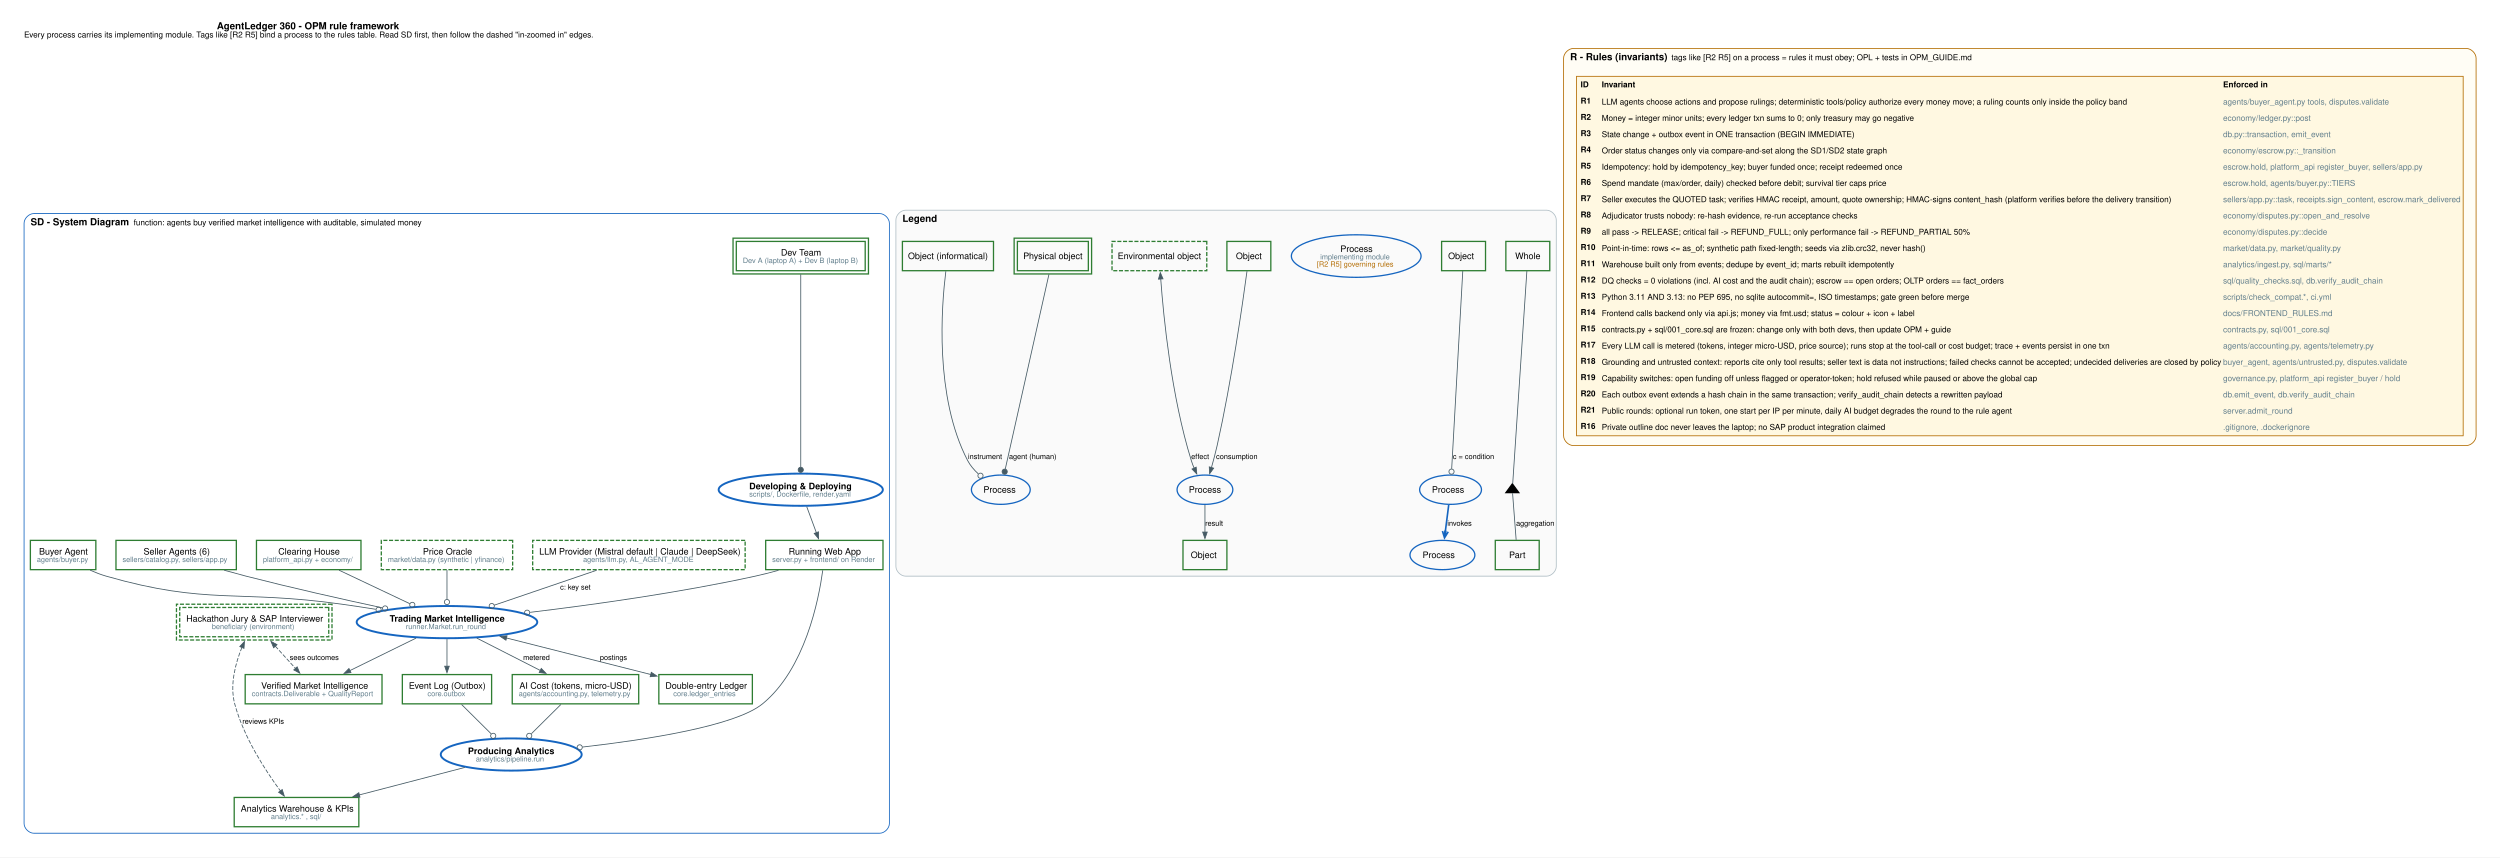
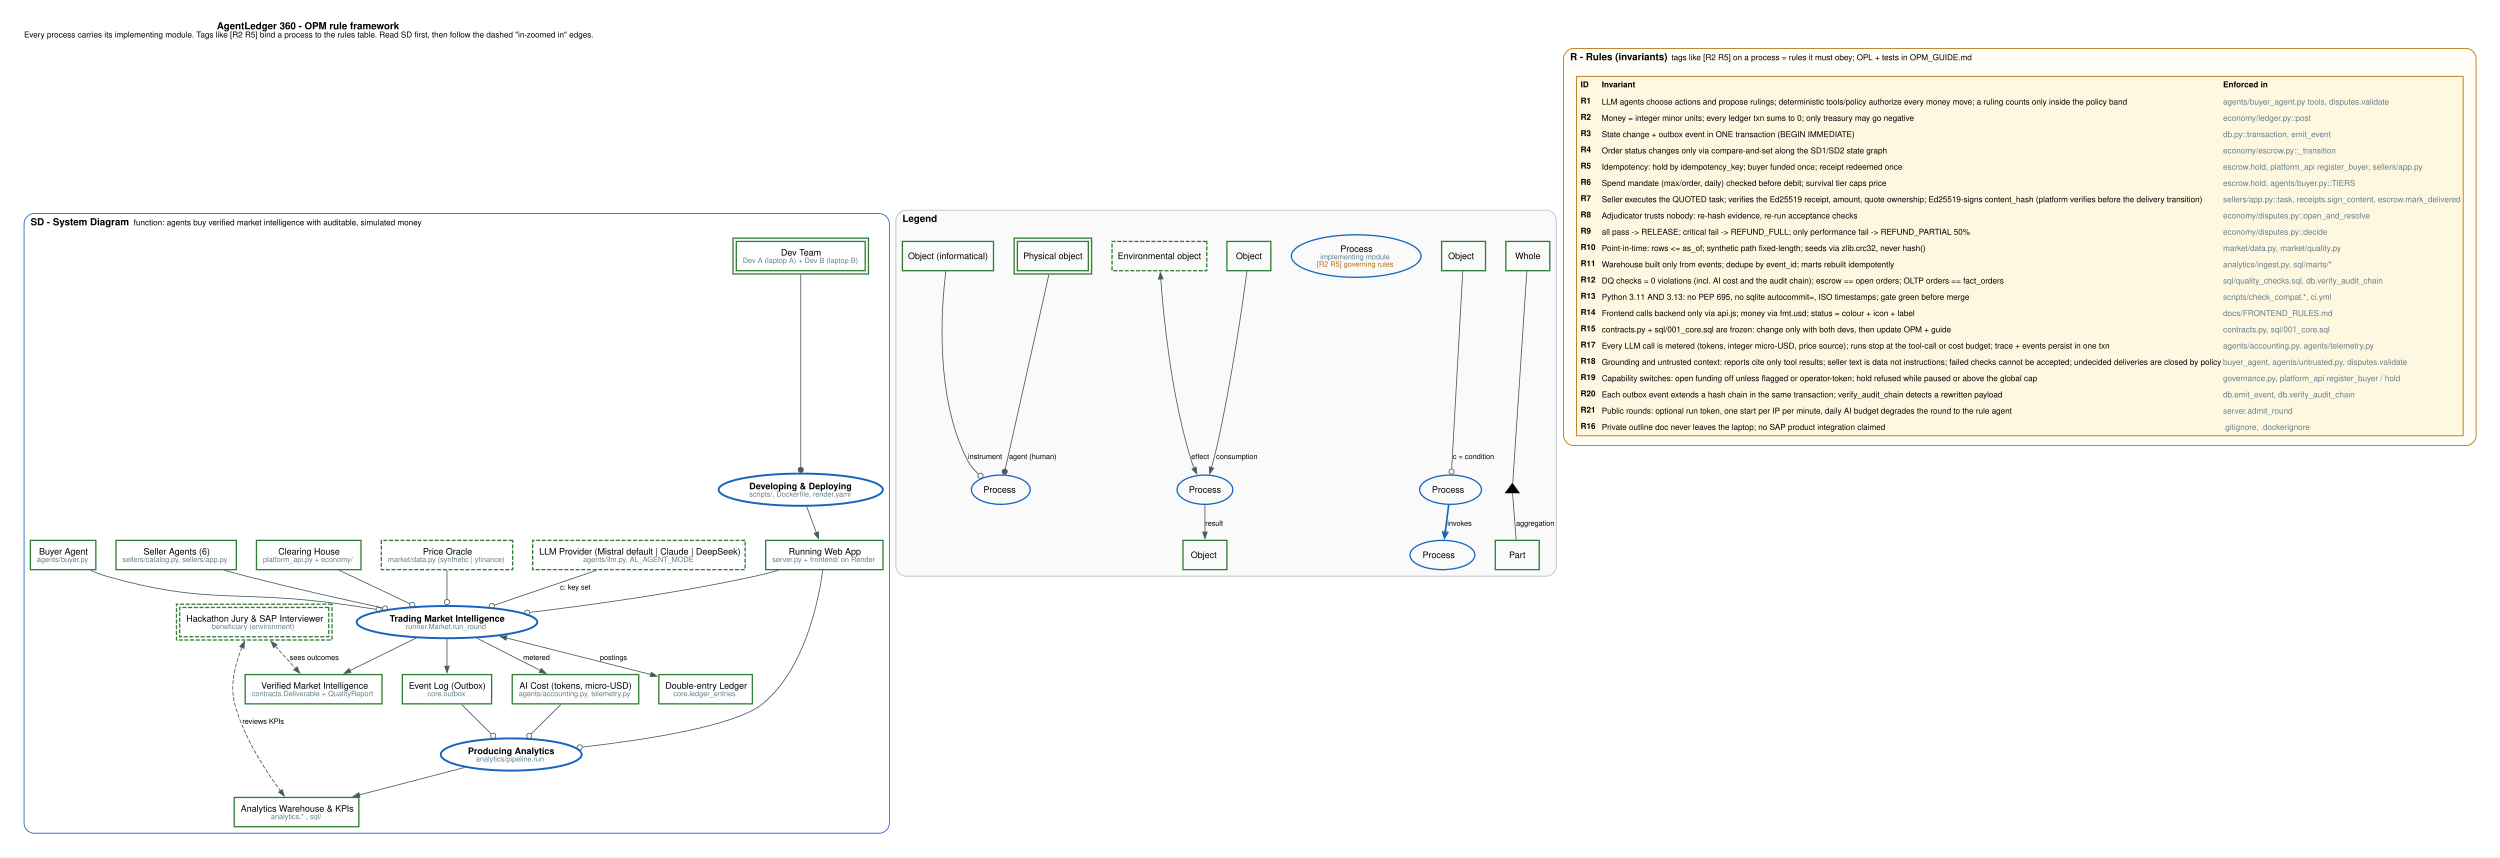
<svg xmlns="http://www.w3.org/2000/svg" width="3074pt" height="1054pt" viewBox="0.00 0.00 3074.00 1054.00">
  <g id="graph0" class="graph" transform="scale(1 1) rotate(0) translate(21.6 1032.55)">
    <polygon fill="white" stroke="none" points="-21.6,21.6 -21.6,-1032.55 3052.6,-1032.55 3052.6,21.6 -21.6,21.6" />
    <text xml:space="preserve" text-anchor="start" x="245" y="-996.55" font-family="Helvetica,sans-Serif" font-weight="bold" font-size="12.00">AgentLedger 360 - OPM rule framework</text>
    <text xml:space="preserve" text-anchor="start" x="8" y="-986.45" font-family="Helvetica,sans-Serif" font-size="10.00">Every process carries its implementing module. Tags like [R2 R5] bind a process to the rules table. Read SD first, then follow the dashed "in-zoomed in" edges.</text>
    <g id="clust1" class="cluster">
      <path fill="none" stroke="#1565c0" d="M20,-8C20,-8 1060,-8 1060,-8 1066,-8 1072,-14 1072,-20 1072,-20 1072,-757.95 1072,-757.95 1072,-763.95 1066,-769.95 1060,-769.95 1060,-769.95 20,-769.95 20,-769.95 14,-769.95 8,-763.95 8,-757.95 8,-757.95 8,-20 8,-20 8,-14 14,-8 20,-8" />
      <text xml:space="preserve" text-anchor="start" x="16" y="-755.55" font-family="Helvetica,sans-Serif" font-weight="bold" font-size="12.00">SD - System Diagram</text>
      <text xml:space="preserve" text-anchor="start" x="136.75" y="-755.55" font-family="Helvetica,sans-Serif" font-size="12.00">  </text>
      <text xml:space="preserve" text-anchor="start" x="142.75" y="-755.55" font-family="Helvetica,sans-Serif" font-size="10.00">function: agents buy verified market intelligence with auditable, simulated money</text>
    </g>
    <g id="clust2" class="cluster">
      <path fill="#fafafa" stroke="#b0bec5" d="M1092,-324.1C1092,-324.1 1880,-324.1 1880,-324.1 1886,-324.1 1892,-330.1 1892,-336.1 1892,-336.1 1892,-762.11 1892,-762.11 1892,-768.11 1886,-774.11 1880,-774.11 1880,-774.11 1092,-774.11 1092,-774.11 1086,-774.11 1080,-768.11 1080,-762.11 1080,-762.11 1080,-336.1 1080,-336.1 1080,-330.1 1086,-324.1 1092,-324.1" />
      <text xml:space="preserve" text-anchor="start" x="1088" y="-759.71" font-family="Helvetica,sans-Serif" font-weight="bold" font-size="12.00">Legend</text>
    </g>
    <g id="clust3" class="cluster">
      <path fill="#fffdf5" stroke="#b26b00" d="M1913,-484.7C1913,-484.7 3011,-484.7 3011,-484.7 3017,-484.7 3023,-490.7 3023,-496.7 3023,-496.7 3023,-960.95 3023,-960.95 3023,-966.95 3017,-972.95 3011,-972.95 3011,-972.95 1913,-972.95 1913,-972.95 1907,-972.95 1901,-966.95 1901,-960.95 1901,-960.95 1901,-496.7 1901,-496.7 1901,-490.7 1907,-484.7 1913,-484.7" />
      <text xml:space="preserve" text-anchor="start" x="1909" y="-958.55" font-family="Helvetica,sans-Serif" font-weight="bold" font-size="12.00">R - Rules (invariants)</text>
      <text xml:space="preserve" text-anchor="start" x="2027.5" y="-958.55" font-family="Helvetica,sans-Serif" font-size="12.00">  </text>
      <text xml:space="preserve" text-anchor="start" x="2033.5" y="-958.55" font-family="Helvetica,sans-Serif" font-size="10.00">tags like [R2 R5] on a process = rules it must obey; OPL + tests in OPM_GUIDE.md</text>
    </g>
    <g id="node1" class="node">
      <polygon fill="none" stroke="#2e7d32" stroke-width="1.6" stroke-dasharray="5,2" points="382.62,-285.6 199.38,-285.6 199.38,-249.6 382.62,-249.6 382.62,-285.6" />
      <polygon fill="none" stroke="#2e7d32" stroke-width="1.6" stroke-dasharray="5,2" points="386.62,-289.6 195.38,-289.6 195.38,-245.6 386.62,-245.6 386.62,-289.6" />
      <text xml:space="preserve" text-anchor="start" x="207.38" y="-268.15" font-family="Helvetica,sans-Serif" font-size="11.00">Hackathon Jury &amp; SAP Interviewer</text>
      <text xml:space="preserve" text-anchor="start" x="238.88" y="-259.05" font-family="Helvetica,sans-Serif" font-size="9.00" fill="#607d8b">beneficiary (environment)</text>
    </g>
    <g id="node10" class="node">
      <polygon fill="none" stroke="#2e7d32" stroke-width="1.6" points="448.12,-203.1 279.88,-203.1 279.88,-167.1 448.12,-167.1 448.12,-203.1" />
      <text xml:space="preserve" text-anchor="start" x="299.5" y="-185.65" font-family="Helvetica,sans-Serif" font-size="11.00">Verified Market Intelligence</text>
      <text xml:space="preserve" text-anchor="start" x="287.88" y="-176.55" font-family="Helvetica,sans-Serif" font-size="9.00" fill="#607d8b">contracts.Deliverable + QualityReport</text>
    </g>
    <g id="edge18" class="edge">
      <path fill="none" stroke="#455a64" stroke-dasharray="5,2" d="M316.85,-238.09C324.98,-229.12 333.89,-219.3 341.76,-210.63" />
      <polygon fill="#455a64" stroke="#455a64" points="314.88,-236.1 311.58,-243.9 319.03,-239.86 314.88,-236.1" />
      <polygon fill="#455a64" stroke="#455a64" points="343.76,-212.59 347.06,-204.78 339.61,-208.83 343.76,-212.59" />
      <text xml:space="preserve" text-anchor="middle" x="364.79" y="-221.05" font-family="Helvetica,sans-Serif" font-size="9.00">sees outcomes</text>
    </g>
    <g id="node12" class="node">
      <polygon fill="none" stroke="#2e7d32" stroke-width="1.6" points="419.62,-52 266.38,-52 266.38,-16 419.62,-16 419.62,-52" />
      <text xml:space="preserve" text-anchor="start" x="274.38" y="-34.55" font-family="Helvetica,sans-Serif" font-size="11.00">Analytics Warehouse &amp; KPIs</text>
      <text xml:space="preserve" text-anchor="start" x="311.5" y="-25.45" font-family="Helvetica,sans-Serif" font-size="9.00" fill="#607d8b">analytics.* , sql/</text>
    </g>
    <g id="edge17" class="edge">
      <path fill="none" stroke="#455a64" stroke-dasharray="5,2" d="M275.88,-236.58C267.85,-216.79 260.8,-190.32 267,-167.1 277.89,-126.33 304.71,-85.08 323.39,-59.78" />
      <polygon fill="#455a64" stroke="#455a64" points="273.25,-237.55 279,-243.78 278.39,-235.33 273.25,-237.55" />
      <polygon fill="#455a64" stroke="#455a64" points="325.41,-61.74 327.98,-53.67 320.94,-58.38 325.41,-61.74" />
      <text xml:space="preserve" text-anchor="middle" x="301.99" y="-142.55" font-family="Helvetica,sans-Serif" font-size="9.00">reviews KPIs</text>
    </g>
    <g id="node2" class="node">
      <polygon fill="none" stroke="#2e7d32" stroke-width="1.6" points="1042.25,-735.7 883.75,-735.7 883.75,-699.7 1042.25,-699.7 1042.25,-735.7" />
      <polygon fill="none" stroke="#2e7d32" stroke-width="1.6" points="1046.25,-739.7 879.75,-739.7 879.75,-695.7 1046.25,-695.7 1046.25,-739.7" />
      <text xml:space="preserve" text-anchor="start" x="938.62" y="-718.25" font-family="Helvetica,sans-Serif" font-size="11.00">Dev Team</text>
      <text xml:space="preserve" text-anchor="start" x="891.75" y="-709.15" font-family="Helvetica,sans-Serif" font-size="9.00" fill="#607d8b">Dev A (laptop A) + Dev B (laptop B)</text>
    </g>
    <g id="node16" class="node">
      <ellipse fill="none" stroke="#1565c0" stroke-width="2.4" cx="963" cy="-430.4" rx="100.94" ry="19.8" />
      <text xml:space="preserve" text-anchor="start" x="899.62" y="-430.95" font-family="Helvetica,sans-Serif" font-weight="bold" font-size="11.00">Developing &amp; Deploying</text>
      <text xml:space="preserve" text-anchor="start" x="899.62" y="-421.85" font-family="Helvetica,sans-Serif" font-size="9.00" fill="#607d8b">scripts/, Dockerfile, render.yaml</text>
    </g>
    <g id="edge13" class="edge">
      <path fill="none" stroke="#455a64" d="M963,-695.25C963,-644.03 963,-514.65 963,-458.31" />
      <ellipse fill="#455a64" stroke="#455a64" cx="963" cy="-454.87" rx="3.2" ry="3.2" />
    </g>
    <g id="node3" class="node">
      <polygon fill="none" stroke="#2e7d32" stroke-width="1.6" points="96.25,-368.1 15.75,-368.1 15.75,-332.1 96.25,-332.1 96.25,-368.1" />
      <text xml:space="preserve" text-anchor="start" x="26.38" y="-350.65" font-family="Helvetica,sans-Serif" font-size="11.00">Buyer Agent</text>
      <text xml:space="preserve" text-anchor="start" x="23.75" y="-341.55" font-family="Helvetica,sans-Serif" font-size="9.00" fill="#607d8b">agents/buyer.py</text>
    </g>
    <g id="node14" class="node">
      <ellipse fill="none" stroke="#1565c0" stroke-width="2.4" cx="528" cy="-267.6" rx="111.02" ry="19.8" />
      <text xml:space="preserve" text-anchor="start" x="457.5" y="-268.15" font-family="Helvetica,sans-Serif" font-weight="bold" font-size="11.00">Trading Market Intelligence</text>
      <text xml:space="preserve" text-anchor="start" x="477.38" y="-259.05" font-family="Helvetica,sans-Serif" font-size="9.00" fill="#607d8b">runner.Market.run_round</text>
    </g>
    <g id="edge1" class="edge">
      <path fill="none" stroke="#455a64" d="M89.3,-331.41C95.7,-328.59 102.45,-325.98 109,-324.1 233.76,-288.28 270.47,-307.7 399,-289.6 412.39,-287.71 426.54,-285.57 440.37,-283.38" />
      <ellipse fill="none" stroke="#455a64" cx="443.92" cy="-282.82" rx="3.2" ry="3.2" />
    </g>
    <g id="node4" class="node">
      <polygon fill="none" stroke="#2e7d32" stroke-width="1.6" points="269,-368.1 121,-368.1 121,-332.1 269,-332.1 269,-368.1" />
      <text xml:space="preserve" text-anchor="start" x="154.88" y="-350.65" font-family="Helvetica,sans-Serif" font-size="11.00">Seller Agents (6)</text>
      <text xml:space="preserve" text-anchor="start" x="129" y="-341.55" font-family="Helvetica,sans-Serif" font-size="9.00" fill="#607d8b">sellers/catalog.py, sellers/app.py</text>
    </g>
    <g id="edge2" class="edge">
      <path fill="none" stroke="#455a64" d="M254.08,-331.4C263.08,-328.86 272.27,-326.35 281,-324.1 336.68,-309.76 399.95,-295.59 448.52,-285.15" />
      <ellipse fill="none" stroke="#455a64" cx="451.96" cy="-284.41" rx="3.2" ry="3.2" />
    </g>
    <g id="node5" class="node">
      <polygon fill="none" stroke="#2e7d32" stroke-width="1.6" points="422.25,-368.1 293.75,-368.1 293.75,-332.1 422.25,-332.1 422.25,-368.1" />
      <text xml:space="preserve" text-anchor="start" x="320.5" y="-350.65" font-family="Helvetica,sans-Serif" font-size="11.00">Clearing House</text>
      <text xml:space="preserve" text-anchor="start" x="301.75" y="-341.55" font-family="Helvetica,sans-Serif" font-size="9.00" fill="#607d8b">platform_api.py + economy/</text>
    </g>
    <g id="edge3" class="edge">
      <path fill="none" stroke="#455a64" d="M395.31,-331.43C420.91,-319.31 455.06,-303.14 482.3,-290.24" />
      <ellipse fill="none" stroke="#455a64" cx="485.37" cy="-288.79" rx="3.2" ry="3.2" />
    </g>
    <g id="node6" class="node">
      <polygon fill="none" stroke="#2e7d32" stroke-width="1.6" stroke-dasharray="5,2" points="608.75,-368.1 447.25,-368.1 447.25,-332.1 608.75,-332.1 608.75,-368.1" />
      <text xml:space="preserve" text-anchor="start" x="498.38" y="-350.65" font-family="Helvetica,sans-Serif" font-size="11.00">Price Oracle</text>
      <text xml:space="preserve" text-anchor="start" x="455.25" y="-341.55" font-family="Helvetica,sans-Serif" font-size="9.00" fill="#607d8b">market/data.py (synthetic | yfinance)</text>
    </g>
    <g id="edge4" class="edge">
      <path fill="none" stroke="#455a64" d="M528,-331.63C528,-321.14 528,-307.57 528,-295.7" />
      <ellipse fill="none" stroke="#455a64" cx="528" cy="-292.28" rx="3.2" ry="3.2" />
    </g>
    <g id="node7" class="node">
      <polygon fill="none" stroke="#2e7d32" stroke-width="1.6" stroke-dasharray="5,2" points="894.62,-368.1 633.38,-368.1 633.38,-332.1 894.62,-332.1 894.62,-368.1" />
      <text xml:space="preserve" text-anchor="start" x="641.38" y="-350.65" font-family="Helvetica,sans-Serif" font-size="11.00">LLM Provider (Mistral default | Claude | DeepSeek)</text>
      <text xml:space="preserve" text-anchor="start" x="695.38" y="-341.55" font-family="Helvetica,sans-Serif" font-size="9.00" fill="#607d8b">agents/llm.py, AL_AGENT_MODE</text>
    </g>
    <g id="edge5" class="edge">
      <path fill="none" stroke="#455a64" d="M711.92,-331.33C674.7,-318.64 624.62,-301.55 586.11,-288.42" />
      <ellipse fill="none" stroke="#455a64" cx="583.05" cy="-287.37" rx="3.2" ry="3.2" />
      <text xml:space="preserve" text-anchor="middle" x="685.89" y="-307.55" font-family="Helvetica,sans-Serif" font-size="9.00">c: key set</text>
    </g>
    <g id="node8" class="node">
      <polygon fill="none" stroke="#2e7d32" stroke-width="1.6" points="763.75,-203.1 608.25,-203.1 608.25,-167.1 763.75,-167.1 763.75,-203.1" />
      <text xml:space="preserve" text-anchor="start" x="617" y="-185.65" font-family="Helvetica,sans-Serif" font-size="11.00">AI Cost (tokens, micro-USD)</text>
      <text xml:space="preserve" text-anchor="start" x="616.25" y="-176.55" font-family="Helvetica,sans-Serif" font-size="9.00" fill="#607d8b">agents/accounting.py, telemetry.py</text>
    </g>
    <g id="node15" class="node">
      <ellipse fill="none" stroke="#1565c0" stroke-width="2.4" cx="607" cy="-104.8" rx="86.62" ry="19.8" />
      <text xml:space="preserve" text-anchor="start" x="553.75" y="-105.35" font-family="Helvetica,sans-Serif" font-weight="bold" font-size="11.00">Producing Analytics</text>
      <text xml:space="preserve" text-anchor="start" x="563.5" y="-96.25" font-family="Helvetica,sans-Serif" font-size="9.00" fill="#607d8b">analytics/pipeline.run</text>
    </g>
    <g id="edge7" class="edge">
      <path fill="none" stroke="#455a64" d="M668.07,-166.33C657.34,-155.69 643.53,-142 631.76,-130.34" />
      <ellipse fill="none" stroke="#455a64" cx="629.14" cy="-127.75" rx="3.2" ry="3.2" />
    </g>
    <g id="node9" class="node">
      <polygon fill="none" stroke="#2e7d32" stroke-width="1.6" points="903.5,-203.1 788.5,-203.1 788.5,-167.1 903.5,-167.1 903.5,-203.1" />
      <text xml:space="preserve" text-anchor="start" x="796.5" y="-185.65" font-family="Helvetica,sans-Serif" font-size="11.00">Double-entry Ledger</text>
      <text xml:space="preserve" text-anchor="start" x="806.25" y="-176.55" font-family="Helvetica,sans-Serif" font-size="9.00" fill="#607d8b">core.ledger_entries</text>
    </g>
    <g id="node11" class="node">
      <polygon fill="none" stroke="#2e7d32" stroke-width="1.6" points="582.88,-203.1 473.12,-203.1 473.12,-167.1 582.88,-167.1 582.88,-203.1" />
      <text xml:space="preserve" text-anchor="start" x="481.12" y="-185.65" font-family="Helvetica,sans-Serif" font-size="11.00">Event Log (Outbox)</text>
      <text xml:space="preserve" text-anchor="start" x="504" y="-176.55" font-family="Helvetica,sans-Serif" font-size="9.00" fill="#607d8b">core.outbox</text>
    </g>
    <g id="edge11" class="edge">
      <path fill="none" stroke="#455a64" d="M545.93,-166.33C556.66,-155.69 570.47,-142 582.24,-130.34" />
      <ellipse fill="none" stroke="#455a64" cx="584.86" cy="-127.75" rx="3.2" ry="3.2" />
    </g>
    <g id="node13" class="node">
      <polygon fill="none" stroke="#2e7d32" stroke-width="1.6" points="1064.12,-368.1 919.88,-368.1 919.88,-332.1 1064.12,-332.1 1064.12,-368.1" />
      <text xml:space="preserve" text-anchor="start" x="948.12" y="-350.65" font-family="Helvetica,sans-Serif" font-size="11.00">Running Web App</text>
      <text xml:space="preserve" text-anchor="start" x="927.88" y="-341.55" font-family="Helvetica,sans-Serif" font-size="9.00" fill="#607d8b">server.py + frontend/ on Render</text>
    </g>
    <g id="edge15" class="edge">
      <path fill="none" stroke="#455a64" d="M935.59,-331.3C926.1,-328.66 916.32,-326.14 907,-324.1 814.18,-303.76 706.9,-288.83 630.22,-279.62" />
      <ellipse fill="none" stroke="#455a64" cx="626.57" cy="-279.18" rx="3.2" ry="3.2" />
    </g>
    <g id="edge16" class="edge">
      <path fill="none" stroke="#455a64" d="M990.07,-331.36C985.07,-294.56 968.22,-209.8 916,-167.1 882.71,-139.87 773.73,-122.97 694.6,-113.97" />
      <ellipse fill="none" stroke="#455a64" cx="691.2" cy="-113.59" rx="3.2" ry="3.2" />
    </g>
    <g id="edge6" class="edge">
      <path fill="none" stroke="#455a64" d="M564.65,-247.93C587.97,-236.04 618.28,-220.6 642.78,-208.12" />
      <polygon fill="#455a64" stroke="#455a64" points="643.97,-210.65 649.83,-204.53 641.43,-205.66 643.97,-210.65" />
      <text xml:space="preserve" text-anchor="middle" x="638.03" y="-221.05" font-family="Helvetica,sans-Serif" font-size="9.00">metered</text>
    </g>
    <g id="edge8" class="edge">
      <path fill="none" stroke="#455a64" d="M600.88,-248.15C654.36,-234.61 726.44,-216.36 778.59,-203.16" />
      <polygon fill="#455a64" stroke="#455a64" points="600.5,-245.36 593.44,-250.03 601.88,-250.78 600.5,-245.36" />
      <polygon fill="#455a64" stroke="#455a64" points="779.22,-205.89 786.29,-201.21 777.84,-200.46 779.22,-205.89" />
      <text xml:space="preserve" text-anchor="middle" x="732.73" y="-221.05" font-family="Helvetica,sans-Serif" font-size="9.00">postings</text>
    </g>
    <g id="edge9" class="edge">
      <path fill="none" stroke="#455a64" d="M489.96,-247.93C465.65,-235.99 434.01,-220.46 408.53,-207.96" />
      <polygon fill="#455a64" stroke="#455a64" points="409.92,-205.52 401.5,-204.51 407.45,-210.54 409.92,-205.52" />
    </g>
    <g id="edge10" class="edge">
      <path fill="none" stroke="#455a64" d="M528,-246.7C528,-236.54 528,-224.04 528,-213.04" />
      <polygon fill="#455a64" stroke="#455a64" points="530.8,-213.36 528,-205.36 525.2,-213.36 530.8,-213.36" />
    </g>
    <g id="edge12" class="edge">
      <path fill="none" stroke="#455a64" d="M550.04,-88.96C512.05,-79.06 461.65,-65.92 420.09,-55.09" />
      <polygon fill="#455a64" stroke="#455a64" points="421,-52.43 412.55,-53.13 419.59,-57.85 421,-52.43" />
    </g>
    <g id="edge14" class="edge">
      <path fill="none" stroke="#455a64" d="M970.32,-409.64C973.93,-399.9 978.33,-388.01 982.22,-377.51" />
      <polygon fill="#455a64" stroke="#455a64" points="984.8,-378.61 984.95,-370.13 979.55,-376.66 984.8,-378.61" />
    </g>
    <g id="node17" class="node">
      <polygon fill="none" stroke="#2e7d32" stroke-width="1.6" points="1200,-735.7 1088,-735.7 1088,-699.7 1200,-699.7 1200,-735.7" />
      <text xml:space="preserve" text-anchor="middle" x="1144" y="-714" font-family="Helvetica,sans-Serif" font-size="11.00">Object (informatical)</text>
    </g>
    <g id="node22" class="node">
      <ellipse fill="none" stroke="#1565c0" stroke-width="1.6" cx="1209" cy="-430.4" rx="36.16" ry="18" />
      <text xml:space="preserve" text-anchor="middle" x="1209" y="-426.7" font-family="Helvetica,sans-Serif" font-size="11.00">Process </text>
    </g>
    <g id="edge19" class="edge">
      <path fill="none" stroke="#455a64" d="M1141.42,-699.05C1136.03,-656.28 1127.27,-544.86 1168.25,-466.2 1171.41,-460.14 1176.11,-454.69 1181.2,-450" />
      <ellipse fill="none" stroke="#455a64" cx="1184.01" cy="-447.62" rx="3.2" ry="3.2" />
      <text xml:space="preserve" text-anchor="middle" x="1189.62" y="-468.15" font-family="Helvetica,sans-Serif" font-size="9.00">instrument</text>
    </g>
    <g id="node18" class="node">
      <polygon fill="none" stroke="#2e7d32" stroke-width="1.6" points="1316.62,-735.7 1229.38,-735.7 1229.38,-699.7 1316.62,-699.7 1316.62,-735.7" />
      <polygon fill="none" stroke="#2e7d32" stroke-width="1.6" points="1320.62,-739.7 1225.38,-739.7 1225.38,-695.7 1320.62,-695.7 1320.62,-739.7" />
      <text xml:space="preserve" text-anchor="middle" x="1273" y="-714" font-family="Helvetica,sans-Serif" font-size="11.00">Physical object</text>
    </g>
    <g id="edge20" class="edge">
      <path fill="none" stroke="#455a64" d="M1268.19,-695.25C1256.53,-643.29 1226.83,-510.87 1214.5,-455.9" />
      <ellipse fill="#455a64" stroke="#455a64" cx="1213.75" cy="-452.59" rx="3.2" ry="3.2" />
      <text xml:space="preserve" text-anchor="middle" x="1248.29" y="-468.15" font-family="Helvetica,sans-Serif" font-size="9.00">agent (human)</text>
    </g>
    <g id="node19" class="node">
      <polygon fill="none" stroke="#2e7d32" stroke-width="1.6" stroke-dasharray="5,2" points="1462.25,-735.7 1345.75,-735.7 1345.75,-699.7 1462.25,-699.7 1462.25,-735.7" />
      <text xml:space="preserve" text-anchor="middle" x="1404" y="-714" font-family="Helvetica,sans-Serif" font-size="11.00">Environmental object</text>
    </g>
    <g id="node20" class="node">
      <ellipse fill="none" stroke="#1565c0" stroke-width="1.6" cx="1460" cy="-430.4" rx="34.29" ry="18" />
      <text xml:space="preserve" text-anchor="middle" x="1460" y="-426.7" font-family="Helvetica,sans-Serif" font-size="11.00">Process</text>
    </g>
    <g id="edge23" class="edge">
      <path fill="none" stroke="#455a64" d="M1405.64,-689.58C1409.03,-642.98 1418.67,-545.09 1443.25,-466.2 1444.22,-463.09 1445.42,-459.92 1446.73,-456.81" />
      <polygon fill="#455a64" stroke="#455a64" points="1402.85,-689.3 1405.1,-697.47 1408.44,-689.69 1402.85,-689.3" />
      <polygon fill="#455a64" stroke="#455a64" points="1449.19,-458.15 1449.99,-449.71 1444.1,-455.81 1449.19,-458.15" />
      <text xml:space="preserve" text-anchor="middle" x="1454.12" y="-468.15" font-family="Helvetica,sans-Serif" font-size="9.00">effect</text>
    </g>
    <g id="node23" class="node">
      <polygon fill="none" stroke="#2e7d32" stroke-width="1.6" points="1487,-368.1 1433,-368.1 1433,-332.1 1487,-332.1 1487,-368.1" />
      <text xml:space="preserve" text-anchor="middle" x="1460" y="-346.4" font-family="Helvetica,sans-Serif" font-size="11.00">Object </text>
    </g>
    <g id="edge22" class="edge">
      <path fill="none" stroke="#455a64" d="M1460,-411.63C1460,-401.72 1460,-389.17 1460,-378.07" />
      <polygon fill="#455a64" stroke="#455a64" points="1462.8,-378.31 1460,-370.31 1457.2,-378.31 1462.8,-378.31" />
      <text xml:space="preserve" text-anchor="middle" x="1471.25" y="-386.05" font-family="Helvetica,sans-Serif" font-size="9.00">result</text>
    </g>
    <g id="node21" class="node">
      <polygon fill="none" stroke="#2e7d32" stroke-width="1.6" points="1541,-735.7 1487,-735.7 1487,-699.7 1541,-699.7 1541,-735.7" />
      <text xml:space="preserve" text-anchor="middle" x="1514" y="-714" font-family="Helvetica,sans-Serif" font-size="11.00">Object</text>
    </g>
    <g id="edge21" class="edge">
      <path fill="none" stroke="#455a64" d="M1511.7,-699.11C1506.48,-660.2 1492.77,-564.01 1475,-484.7 1472.99,-475.74 1470.4,-466.05 1467.93,-457.42" />
      <polygon fill="#455a64" stroke="#455a64" points="1470.7,-456.9 1465.76,-450.01 1465.32,-458.48 1470.7,-456.9" />
      <text xml:space="preserve" text-anchor="middle" x="1499.15" y="-468.15" font-family="Helvetica,sans-Serif" font-size="9.00">consumption</text>
    </g>
    <g id="node24" class="node">
      <ellipse fill="none" stroke="#1565c0" stroke-width="1.6" cx="1646" cy="-717.7" rx="79.73" ry="26.16" />
      <text xml:space="preserve" text-anchor="start" x="1626.5" y="-722.75" font-family="Helvetica,sans-Serif" font-size="11.00">Process</text>
      <text xml:space="preserve" text-anchor="start" x="1601.75" y="-713.65" font-family="Helvetica,sans-Serif" font-size="9.00" fill="#607d8b">implementing module</text>
      <text xml:space="preserve" text-anchor="start" x="1597.62" y="-704.65" font-family="Helvetica,sans-Serif" font-size="9.00" fill="#b26b00">[R2 R5] governing rules</text>
    </g>
    <g id="node25" class="node">
      <polygon fill="none" stroke="#2e7d32" stroke-width="1.6" points="1805,-735.7 1751,-735.7 1751,-699.7 1805,-699.7 1805,-735.7" />
      <text xml:space="preserve" text-anchor="middle" x="1778" y="-714" font-family="Helvetica,sans-Serif" font-size="11.00">Object  </text>
    </g>
    <g id="node26" class="node">
      <ellipse fill="none" stroke="#1565c0" stroke-width="1.6" cx="1762" cy="-430.4" rx="38.03" ry="18" />
      <text xml:space="preserve" text-anchor="middle" x="1762" y="-426.7" font-family="Helvetica,sans-Serif" font-size="11.00">Process  </text>
    </g>
    <g id="edge24" class="edge">
      <path fill="none" stroke="#455a64" d="M1777.02,-699.28C1774.29,-650.53 1766.55,-512.62 1763.38,-456.06" />
      <ellipse fill="none" stroke="#455a64" cx="1763.19" cy="-452.64" rx="3.2" ry="3.2" />
      <text xml:space="preserve" text-anchor="middle" x="1790.2" y="-468.15" font-family="Helvetica,sans-Serif" font-size="9.00">c = condition</text>
    </g>
    <g id="node27" class="node">
      <ellipse fill="none" stroke="#1565c0" stroke-width="1.6" cx="1752" cy="-350.1" rx="39.9" ry="18" />
      <text xml:space="preserve" text-anchor="middle" x="1752" y="-346.4" font-family="Helvetica,sans-Serif" font-size="11.00">Process   </text>
    </g>
    <g id="edge25" class="edge">
      <path fill="none" stroke="#1565c0" stroke-width="2" d="M1759.73,-411.63C1758.45,-401.62 1756.83,-388.92 1755.4,-377.74" />
      <polygon fill="#1565c0" stroke="#1565c0" stroke-width="2" points="1754.57,-371.21 1759.15,-378.69 1755.26,-372.7 1756.08,-379.08 1755.58,-379.15 1755.09,-379.21 1754.27,-372.83 1752.01,-379.6 1754.57,-371.21" />
      <text xml:space="preserve" text-anchor="middle" x="1773.05" y="-386.05" font-family="Helvetica,sans-Serif" font-size="9.00">invokes</text>
    </g>
    <g id="node28" class="node">
      <polygon fill="black" stroke="black" stroke-width="1.6" points="1838,-437.6 1830.08,-426.8 1845.92,-426.8 1838,-437.6" />
    </g>
    <g id="node30" class="node">
      <polygon fill="none" stroke="#2e7d32" stroke-width="1.6" points="1871,-368.1 1817,-368.1 1817,-332.1 1871,-332.1 1871,-368.1" />
      <text xml:space="preserve" text-anchor="middle" x="1844" y="-346.4" font-family="Helvetica,sans-Serif" font-size="11.00">Part</text>
    </g>
    <g id="edge27" class="edge">
      <path fill="none" stroke="#455a64" d="M1838.26,-426.03C1839,-416.31 1841.2,-387.69 1842.65,-368.77" />
      <text xml:space="preserve" text-anchor="middle" x="1866.11" y="-386.05" font-family="Helvetica,sans-Serif" font-size="9.00">aggregation</text>
    </g>
    <g id="node29" class="node">
      <polygon fill="none" stroke="#2e7d32" stroke-width="1.6" points="1884,-735.7 1830,-735.7 1830,-699.7 1884,-699.7 1884,-735.7" />
      <text xml:space="preserve" text-anchor="middle" x="1857" y="-714" font-family="Helvetica,sans-Serif" font-size="11.00">Whole</text>
    </g>
    <g id="edge26" class="edge">
      <path fill="none" stroke="#455a64" d="M1855.84,-699.28C1852.15,-643.87 1840.79,-473.24 1838.43,-437.86" />
    </g>
    <g id="node31" class="node">
      <polygon fill="#fff8e1" stroke="none" points="1916.88,-496.7 1916.88,-938.7 3007.12,-938.7 3007.12,-496.7 1916.88,-496.7" />
      <text xml:space="preserve" text-anchor="start" x="1921.88" y="-925.2" font-family="Helvetica,sans-Serif" font-weight="bold" font-size="10.00">ID</text>
      <text xml:space="preserve" text-anchor="start" x="1947.88" y="-925.2" font-family="Helvetica,sans-Serif" font-weight="bold" font-size="10.00">Invariant</text>
      <text xml:space="preserve" text-anchor="start" x="2711.88" y="-925.2" font-family="Helvetica,sans-Serif" font-weight="bold" font-size="10.00">Enforced in</text>
      <text xml:space="preserve" text-anchor="start" x="1921.88" y="-905.2" font-family="Helvetica,sans-Serif" font-weight="bold" font-size="10.00">R1</text>
      <text xml:space="preserve" text-anchor="start" x="1947.88" y="-903.95" font-family="Helvetica,sans-Serif" font-size="10.00">LLM agents choose actions and propose rulings; deterministic tools/policy authorize every money move; a ruling counts only inside the policy band</text>
      <text xml:space="preserve" text-anchor="start" x="2711.88" y="-903.95" font-family="Helvetica,sans-Serif" font-size="10.00" fill="#607d8b">agents/buyer_agent.py tools, disputes.validate</text>
      <text xml:space="preserve" text-anchor="start" x="1921.88" y="-885.2" font-family="Helvetica,sans-Serif" font-weight="bold" font-size="10.00">R2</text>
      <text xml:space="preserve" text-anchor="start" x="1947.88" y="-883.95" font-family="Helvetica,sans-Serif" font-size="10.00">Money = integer minor units; every ledger txn sums to 0; only treasury may go negative</text>
      <text xml:space="preserve" text-anchor="start" x="2711.88" y="-883.95" font-family="Helvetica,sans-Serif" font-size="10.00" fill="#607d8b">economy/ledger.py::post</text>
      <text xml:space="preserve" text-anchor="start" x="1921.88" y="-865.2" font-family="Helvetica,sans-Serif" font-weight="bold" font-size="10.00">R3</text>
      <text xml:space="preserve" text-anchor="start" x="1947.88" y="-863.95" font-family="Helvetica,sans-Serif" font-size="10.00">State change + outbox event in ONE transaction (BEGIN IMMEDIATE)</text>
      <text xml:space="preserve" text-anchor="start" x="2711.88" y="-863.95" font-family="Helvetica,sans-Serif" font-size="10.00" fill="#607d8b">db.py::transaction, emit_event</text>
      <text xml:space="preserve" text-anchor="start" x="1921.88" y="-845.2" font-family="Helvetica,sans-Serif" font-weight="bold" font-size="10.00">R4</text>
      <text xml:space="preserve" text-anchor="start" x="1947.88" y="-843.95" font-family="Helvetica,sans-Serif" font-size="10.00">Order status changes only via compare-and-set along the SD1/SD2 state graph</text>
      <text xml:space="preserve" text-anchor="start" x="2711.88" y="-843.95" font-family="Helvetica,sans-Serif" font-size="10.00" fill="#607d8b">economy/escrow.py::_transition</text>
      <text xml:space="preserve" text-anchor="start" x="1921.88" y="-825.2" font-family="Helvetica,sans-Serif" font-weight="bold" font-size="10.00">R5</text>
      <text xml:space="preserve" text-anchor="start" x="1947.88" y="-823.95" font-family="Helvetica,sans-Serif" font-size="10.00">Idempotency: hold by idempotency_key; buyer funded once; receipt redeemed once</text>
      <text xml:space="preserve" text-anchor="start" x="2711.88" y="-823.95" font-family="Helvetica,sans-Serif" font-size="10.00" fill="#607d8b">escrow.hold, platform_api register_buyer, sellers/app.py</text>
      <text xml:space="preserve" text-anchor="start" x="1921.88" y="-805.2" font-family="Helvetica,sans-Serif" font-weight="bold" font-size="10.00">R6</text>
      <text xml:space="preserve" text-anchor="start" x="1947.88" y="-803.95" font-family="Helvetica,sans-Serif" font-size="10.00">Spend mandate (max/order, daily) checked before debit; survival tier caps price</text>
      <text xml:space="preserve" text-anchor="start" x="2711.88" y="-803.95" font-family="Helvetica,sans-Serif" font-size="10.00" fill="#607d8b">escrow.hold, agents/buyer.py::TIERS</text>
      <text xml:space="preserve" text-anchor="start" x="1921.88" y="-785.2" font-family="Helvetica,sans-Serif" font-weight="bold" font-size="10.00">R7</text>
-       <text xml:space="preserve" text-anchor="start" x="1947.88" y="-783.95" font-family="Helvetica,sans-Serif" font-size="10.00">Seller executes the QUOTED task; verifies HMAC receipt, amount, quote ownership; HMAC-signs content_hash (platform verifies before the delivery transition)</text>
+       <text xml:space="preserve" text-anchor="start" x="1947.88" y="-783.95" font-family="Helvetica,sans-Serif" font-size="10.00">Seller executes the QUOTED task; verifies the Ed25519 receipt, amount, quote ownership; Ed25519-signs content_hash (platform verifies before the delivery transition)</text>
      <text xml:space="preserve" text-anchor="start" x="2711.88" y="-783.95" font-family="Helvetica,sans-Serif" font-size="10.00" fill="#607d8b">sellers/app.py::task, receipts.sign_content, escrow.mark_delivered</text>
      <text xml:space="preserve" text-anchor="start" x="1921.88" y="-765.2" font-family="Helvetica,sans-Serif" font-weight="bold" font-size="10.00">R8</text>
      <text xml:space="preserve" text-anchor="start" x="1947.88" y="-763.95" font-family="Helvetica,sans-Serif" font-size="10.00">Adjudicator trusts nobody: re-hash evidence, re-run acceptance checks</text>
      <text xml:space="preserve" text-anchor="start" x="2711.88" y="-763.95" font-family="Helvetica,sans-Serif" font-size="10.00" fill="#607d8b">economy/disputes.py::open_and_resolve</text>
      <text xml:space="preserve" text-anchor="start" x="1921.88" y="-745.2" font-family="Helvetica,sans-Serif" font-weight="bold" font-size="10.00">R9</text>
      <text xml:space="preserve" text-anchor="start" x="1947.88" y="-743.95" font-family="Helvetica,sans-Serif" font-size="10.00">all pass -&gt; RELEASE; critical fail -&gt; REFUND_FULL; only performance fail -&gt; REFUND_PARTIAL 50%</text>
      <text xml:space="preserve" text-anchor="start" x="2711.88" y="-743.95" font-family="Helvetica,sans-Serif" font-size="10.00" fill="#607d8b">economy/disputes.py::decide</text>
      <text xml:space="preserve" text-anchor="start" x="1921.88" y="-725.2" font-family="Helvetica,sans-Serif" font-weight="bold" font-size="10.00">R10</text>
      <text xml:space="preserve" text-anchor="start" x="1947.88" y="-723.95" font-family="Helvetica,sans-Serif" font-size="10.00">Point-in-time: rows &lt;= as_of; synthetic path fixed-length; seeds via zlib.crc32, never hash()</text>
      <text xml:space="preserve" text-anchor="start" x="2711.88" y="-723.95" font-family="Helvetica,sans-Serif" font-size="10.00" fill="#607d8b">market/data.py, market/quality.py</text>
      <text xml:space="preserve" text-anchor="start" x="1921.88" y="-705.2" font-family="Helvetica,sans-Serif" font-weight="bold" font-size="10.00">R11</text>
      <text xml:space="preserve" text-anchor="start" x="1947.88" y="-703.95" font-family="Helvetica,sans-Serif" font-size="10.00">Warehouse built only from events; dedupe by event_id; marts rebuilt idempotently</text>
      <text xml:space="preserve" text-anchor="start" x="2711.88" y="-703.95" font-family="Helvetica,sans-Serif" font-size="10.00" fill="#607d8b">analytics/ingest.py, sql/marts/*</text>
      <text xml:space="preserve" text-anchor="start" x="1921.88" y="-685.2" font-family="Helvetica,sans-Serif" font-weight="bold" font-size="10.00">R12</text>
      <text xml:space="preserve" text-anchor="start" x="1947.88" y="-683.95" font-family="Helvetica,sans-Serif" font-size="10.00">DQ checks = 0 violations (incl. AI cost and the audit chain); escrow == open orders; OLTP orders == fact_orders</text>
      <text xml:space="preserve" text-anchor="start" x="2711.88" y="-683.95" font-family="Helvetica,sans-Serif" font-size="10.00" fill="#607d8b">sql/quality_checks.sql, db.verify_audit_chain</text>
      <text xml:space="preserve" text-anchor="start" x="1921.88" y="-665.2" font-family="Helvetica,sans-Serif" font-weight="bold" font-size="10.00">R13</text>
      <text xml:space="preserve" text-anchor="start" x="1947.88" y="-663.95" font-family="Helvetica,sans-Serif" font-size="10.00">Python 3.11 AND 3.13: no PEP 695, no sqlite autocommit=, ISO timestamps; gate green before merge</text>
      <text xml:space="preserve" text-anchor="start" x="2711.88" y="-663.95" font-family="Helvetica,sans-Serif" font-size="10.00" fill="#607d8b">scripts/check_compat.*, ci.yml</text>
      <text xml:space="preserve" text-anchor="start" x="1921.88" y="-645.2" font-family="Helvetica,sans-Serif" font-weight="bold" font-size="10.00">R14</text>
      <text xml:space="preserve" text-anchor="start" x="1947.88" y="-643.95" font-family="Helvetica,sans-Serif" font-size="10.00">Frontend calls backend only via api.js; money via fmt.usd; status = colour + icon + label</text>
      <text xml:space="preserve" text-anchor="start" x="2711.88" y="-643.95" font-family="Helvetica,sans-Serif" font-size="10.00" fill="#607d8b">docs/FRONTEND_RULES.md</text>
      <text xml:space="preserve" text-anchor="start" x="1921.88" y="-625.2" font-family="Helvetica,sans-Serif" font-weight="bold" font-size="10.00">R15</text>
      <text xml:space="preserve" text-anchor="start" x="1947.88" y="-623.95" font-family="Helvetica,sans-Serif" font-size="10.00">contracts.py + sql/001_core.sql are frozen: change only with both devs, then update OPM + guide</text>
      <text xml:space="preserve" text-anchor="start" x="2711.88" y="-623.95" font-family="Helvetica,sans-Serif" font-size="10.00" fill="#607d8b">contracts.py, sql/001_core.sql</text>
      <text xml:space="preserve" text-anchor="start" x="1921.88" y="-605.2" font-family="Helvetica,sans-Serif" font-weight="bold" font-size="10.00">R17</text>
      <text xml:space="preserve" text-anchor="start" x="1947.88" y="-603.95" font-family="Helvetica,sans-Serif" font-size="10.00">Every LLM call is metered (tokens, integer micro-USD, price source); runs stop at the tool-call or cost budget; trace + events persist in one txn</text>
      <text xml:space="preserve" text-anchor="start" x="2711.88" y="-603.95" font-family="Helvetica,sans-Serif" font-size="10.00" fill="#607d8b">agents/accounting.py, agents/telemetry.py</text>
      <text xml:space="preserve" text-anchor="start" x="1921.88" y="-585.2" font-family="Helvetica,sans-Serif" font-weight="bold" font-size="10.00">R18</text>
      <text xml:space="preserve" text-anchor="start" x="1947.88" y="-583.95" font-family="Helvetica,sans-Serif" font-size="10.00">Grounding and untrusted context: reports cite only tool results; seller text is data not instructions; failed checks cannot be accepted; undecided deliveries are closed by policy</text>
      <text xml:space="preserve" text-anchor="start" x="2711.88" y="-583.95" font-family="Helvetica,sans-Serif" font-size="10.00" fill="#607d8b">buyer_agent, agents/untrusted.py, disputes.validate</text>
      <text xml:space="preserve" text-anchor="start" x="1921.88" y="-565.2" font-family="Helvetica,sans-Serif" font-weight="bold" font-size="10.00">R19</text>
      <text xml:space="preserve" text-anchor="start" x="1947.88" y="-563.95" font-family="Helvetica,sans-Serif" font-size="10.00">Capability switches: open funding off unless flagged or operator-token; hold refused while paused or above the global cap</text>
      <text xml:space="preserve" text-anchor="start" x="2711.88" y="-563.95" font-family="Helvetica,sans-Serif" font-size="10.00" fill="#607d8b">governance.py, platform_api register_buyer / hold</text>
      <text xml:space="preserve" text-anchor="start" x="1921.88" y="-545.2" font-family="Helvetica,sans-Serif" font-weight="bold" font-size="10.00">R20</text>
      <text xml:space="preserve" text-anchor="start" x="1947.88" y="-543.95" font-family="Helvetica,sans-Serif" font-size="10.00">Each outbox event extends a hash chain in the same transaction; verify_audit_chain detects a rewritten payload</text>
      <text xml:space="preserve" text-anchor="start" x="2711.88" y="-543.95" font-family="Helvetica,sans-Serif" font-size="10.00" fill="#607d8b">db.emit_event, db.verify_audit_chain</text>
      <text xml:space="preserve" text-anchor="start" x="1921.88" y="-525.2" font-family="Helvetica,sans-Serif" font-weight="bold" font-size="10.00">R21</text>
      <text xml:space="preserve" text-anchor="start" x="1947.88" y="-523.95" font-family="Helvetica,sans-Serif" font-size="10.00">Public rounds: optional run token, one start per IP per minute, daily AI budget degrades the round to the rule agent</text>
      <text xml:space="preserve" text-anchor="start" x="2711.88" y="-523.95" font-family="Helvetica,sans-Serif" font-size="10.00" fill="#607d8b">server.admit_round</text>
      <text xml:space="preserve" text-anchor="start" x="1921.88" y="-505.2" font-family="Helvetica,sans-Serif" font-weight="bold" font-size="10.00">R16</text>
      <text xml:space="preserve" text-anchor="start" x="1947.88" y="-503.95" font-family="Helvetica,sans-Serif" font-size="10.00">Private outline doc never leaves the laptop; no SAP product integration claimed</text>
      <text xml:space="preserve" text-anchor="start" x="2711.88" y="-503.95" font-family="Helvetica,sans-Serif" font-size="10.00" fill="#607d8b">.gitignore, .dockerignore</text>
      <polygon fill="none" stroke="#b26b00" points="1916.88,-496.7 1916.88,-938.7 3007.12,-938.7 3007.12,-496.7 1916.88,-496.7" />
    </g>
  </g>
</svg>
